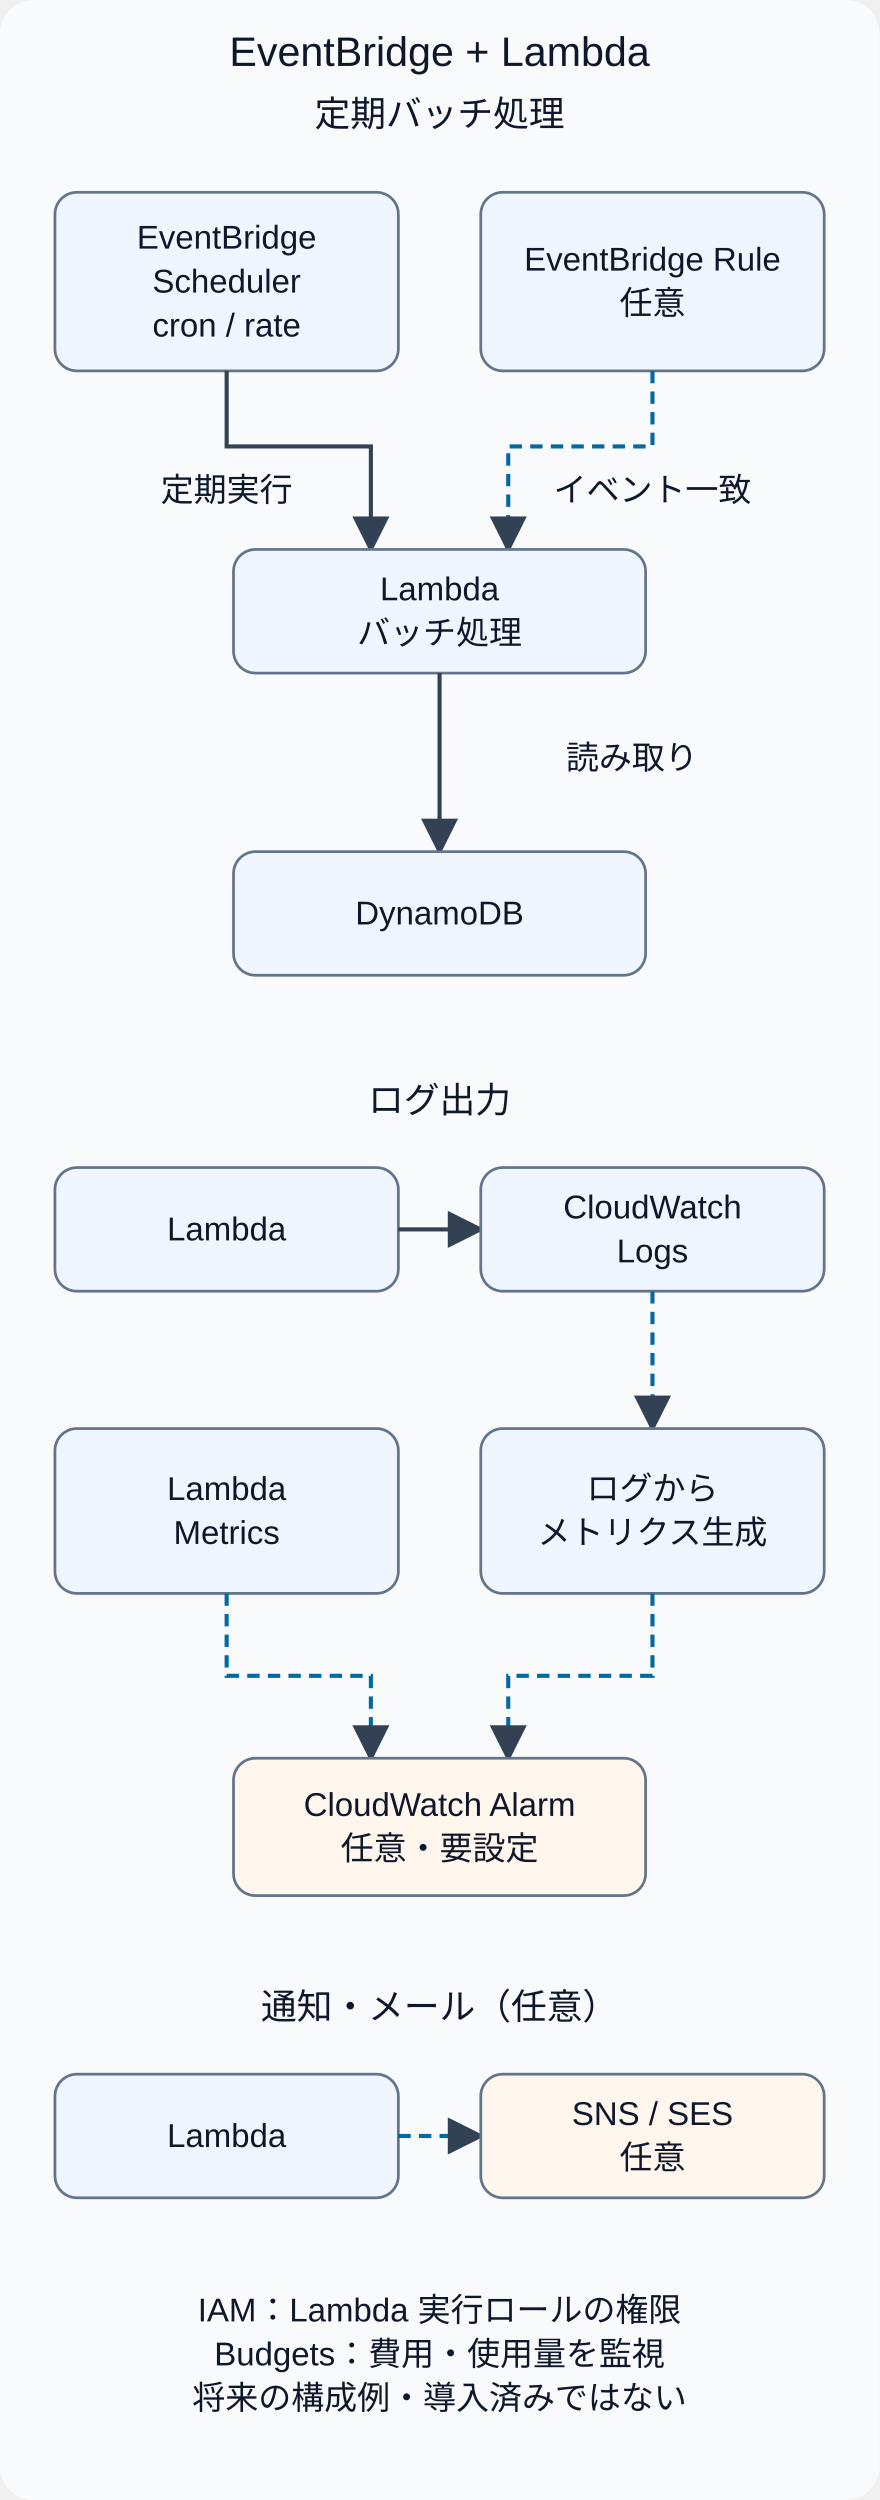
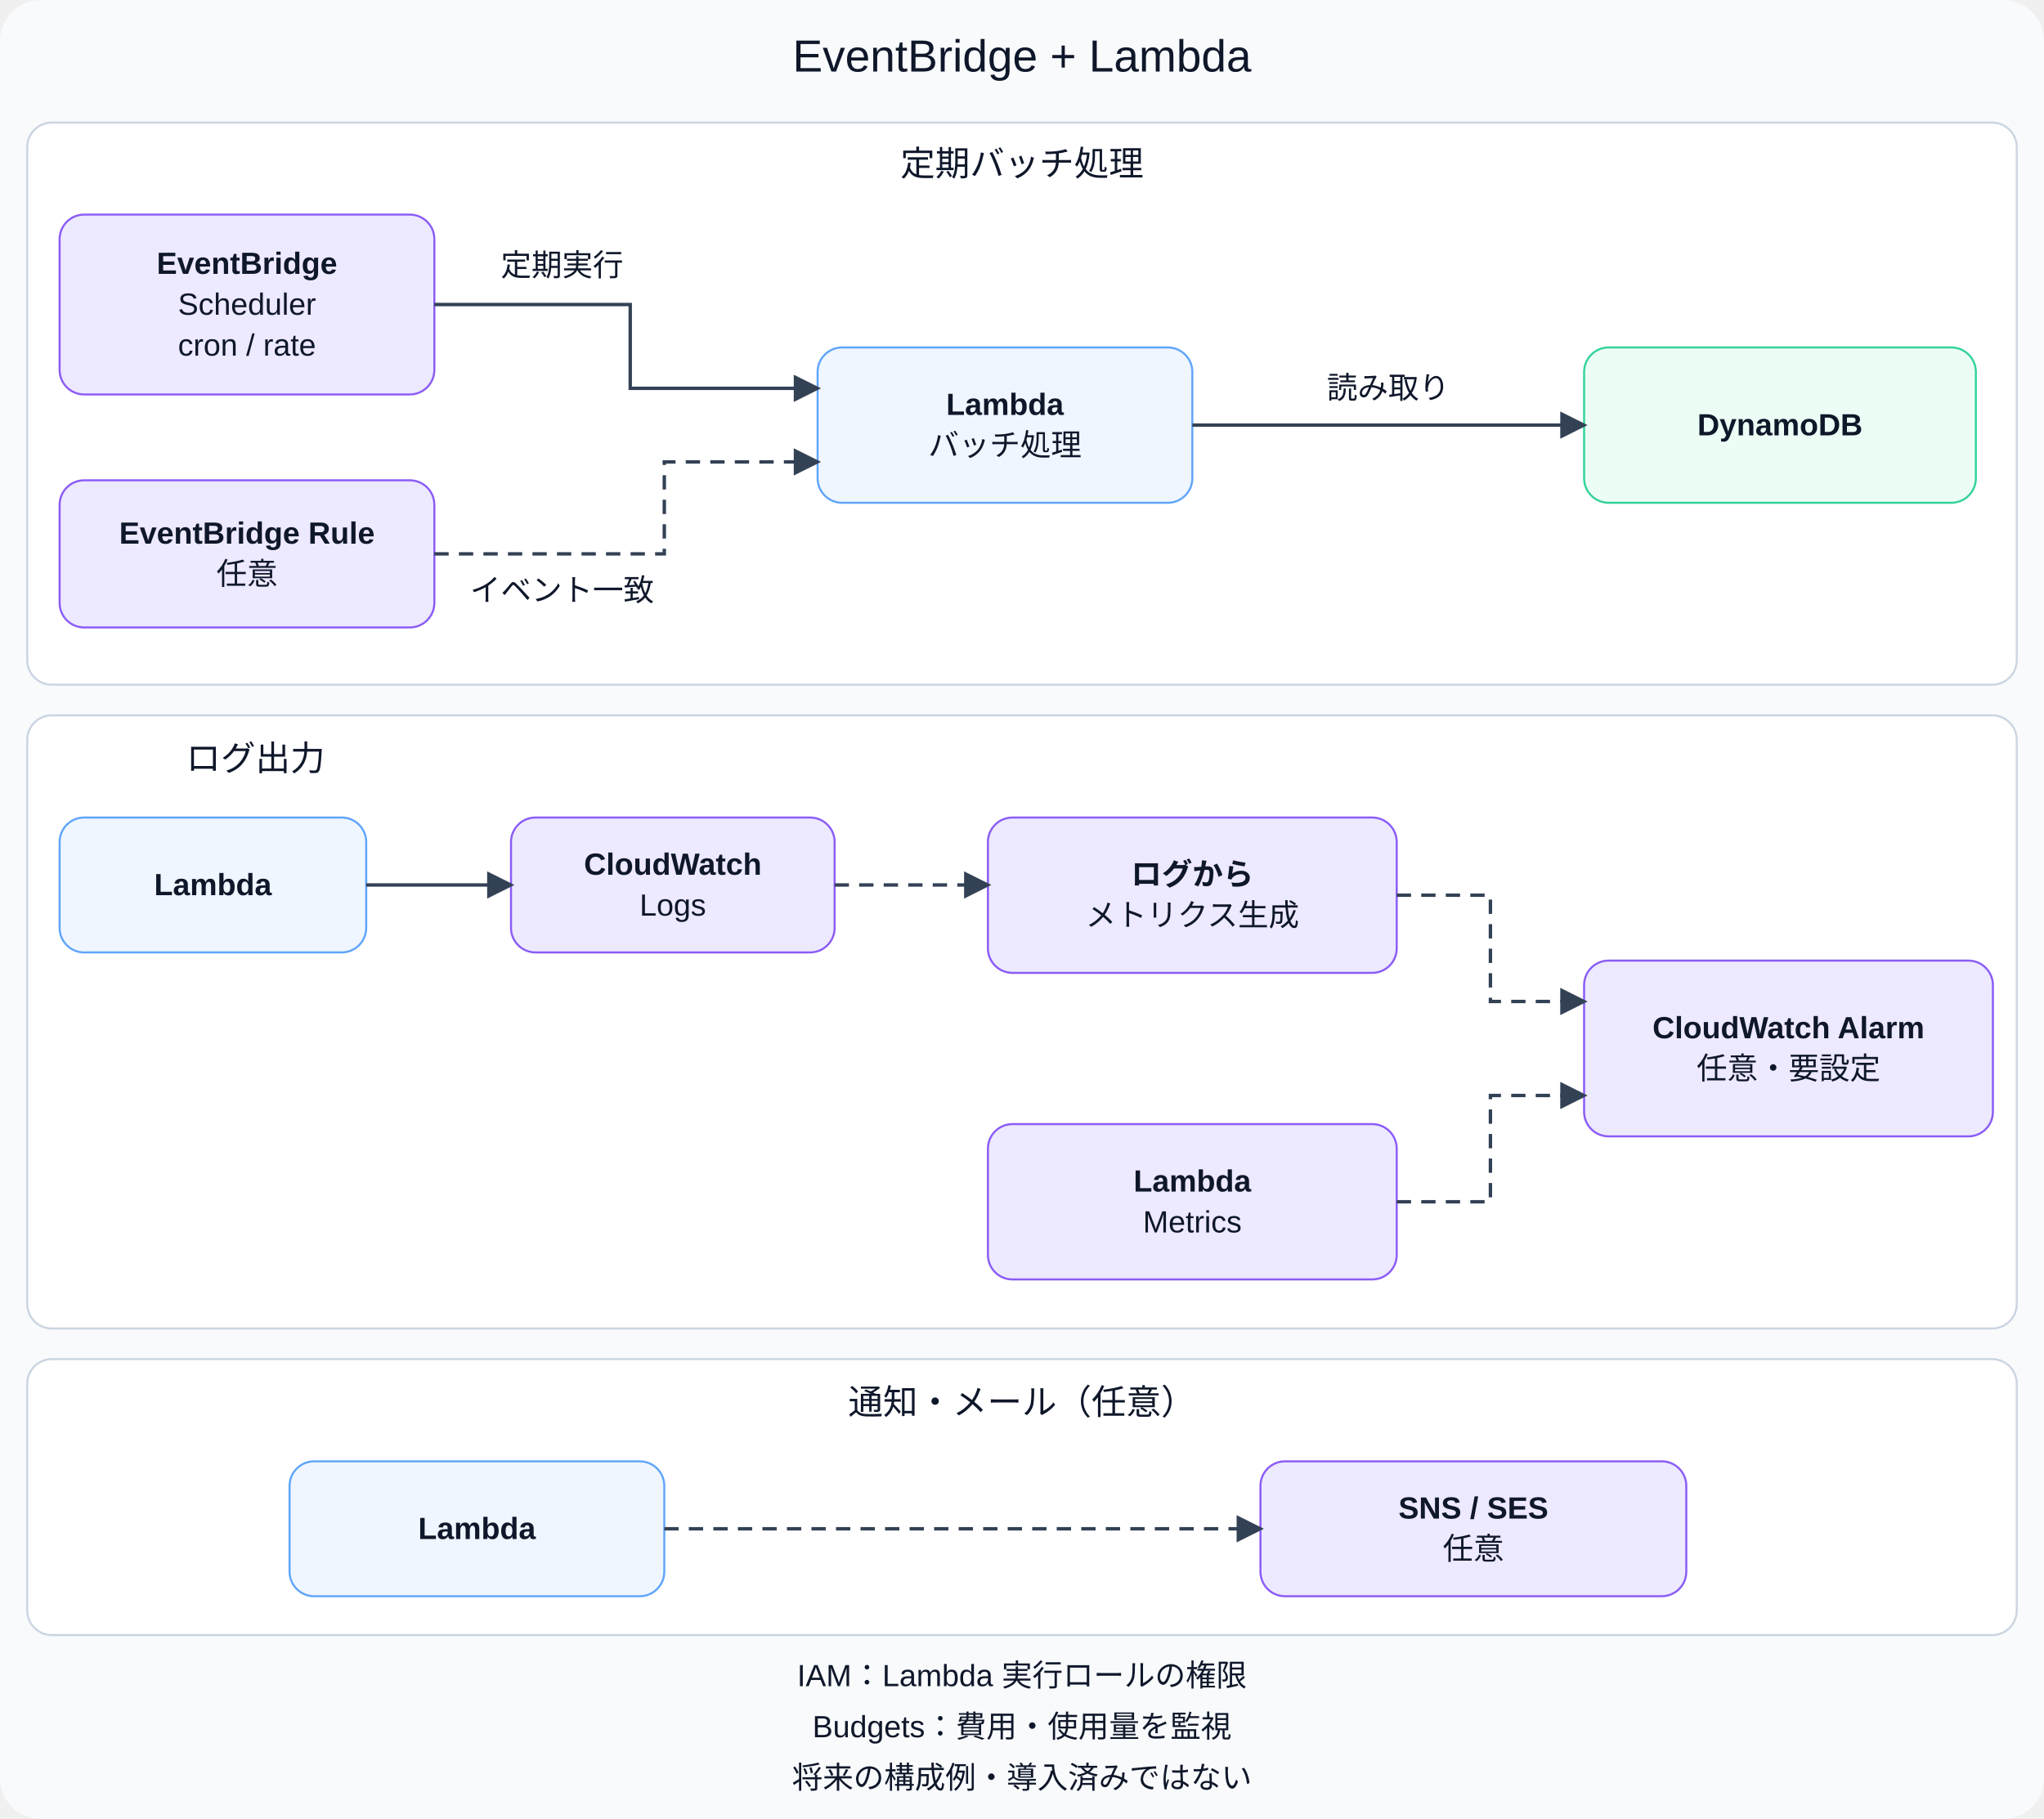
- <svg xmlns="http://www.w3.org/2000/svg" width="640" height="1820" viewBox="0 0 640 1820" role="img" aria-labelledby="title desc" xml:lang="ja">
+ <svg xmlns="http://www.w3.org/2000/svg" width="1000" height="890" viewBox="0 0 1000 890" role="img" aria-labelledby="title desc" xml:lang="ja">
  <defs>
-     <marker id="arrow" markerWidth="9" markerHeight="9" refX="8" refY="4.5" orient="auto">
-       <path d="M0 0 L9 4.5 L0 9 Z" fill="#334155" />
+     <marker id="arrow" markerWidth="8" markerHeight="8" refX="7" refY="4" orient="auto">
+       <path d="M0 0 L8 4 L0 8 Z" fill="#334155" />
    </marker>
  </defs>
-   <rect width="640" height="1820" rx="24" fill="#f8fafc" />
-   <g font-family="Arial, 'Yu Gothic', 'Microsoft JhengHei', sans-serif" fill="#0f172a">
-     <text x="320" y="48" text-anchor="middle" font-size="30">EventBridge + Lambda</text>
-     <text x="320" y="92" text-anchor="middle" font-size="26">定期バッチ処理</text>
+   <rect width="1000" height="890" rx="20" fill="#f8fafc" />
+   <g font-family="Arial, 'Yu Gothic', 'Microsoft JhengHei', sans-serif" fill="#0f172a" font-size="15">
+     <text x="500" y="35" text-anchor="middle" font-size="22" font-weight="400">EventBridge + Lambda</text>
+     <rect x="13.333" y="60" width="973.333" height="275" rx="12" fill="#fff" stroke="#cbd5e1" />
+     <text x="500" y="86" text-anchor="middle" font-size="17" font-weight="400">定期バッチ処理</text>
    <g id="scheduler">
-       <rect x="40" y="140" width="250" height="130" rx="16" fill="#eff6ff" stroke="#64748b" stroke-width="2" />
-       <text x="165" y="181" text-anchor="middle" font-size="24">EventBridge</text>
-       <text x="165" y="213" text-anchor="middle" font-size="24">Scheduler</text>
-       <text x="165" y="245" text-anchor="middle" font-size="24">cron / rate</text>
+       <rect x="29.167" y="105" width="183.333" height="88" rx="12" fill="#ede9fe" stroke="#8b5cf6" />
+       <text x="120.833" y="134.0" text-anchor="middle" font-size="15" font-weight="600">EventBridge</text>
+       <text x="120.833" y="154.0" text-anchor="middle" font-size="15" font-weight="400">Scheduler</text>
+       <text x="120.833" y="174.0" text-anchor="middle" font-size="15" font-weight="400">cron / rate</text>
    </g>
    <g id="rule">
-       <rect x="350" y="140" width="250" height="130" rx="16" fill="#eff6ff" stroke="#64748b" stroke-width="2" />
-       <text x="475" y="197" text-anchor="middle" font-size="24">EventBridge Rule</text>
-       <text x="475" y="229" text-anchor="middle" font-size="24">任意</text>
+       <rect x="29.167" y="235" width="183.333" height="72" rx="12" fill="#ede9fe" stroke="#8b5cf6" />
+       <text x="120.833" y="266.0" text-anchor="middle" font-size="15" font-weight="600">EventBridge Rule</text>
+       <text x="120.833" y="286.0" text-anchor="middle" font-size="15" font-weight="400">任意</text>
    </g>
-     <path d="M165 270 V325 H270 V400" fill="none" stroke="#334155" stroke-width="3" marker-end="url(#arrow)" />
-     <path d="M475 270 V325 H370 V400" fill="none" stroke="#0369a1" stroke-width="3" stroke-dasharray="9 6" marker-end="url(#arrow)" />
-     <text x="165" y="365" text-anchor="middle" font-size="24">定期実行</text>
-     <text x="475" y="365" text-anchor="middle" font-size="24">イベント一致</text>
    <g id="lambda">
-       <rect x="170" y="400" width="300" height="90" rx="16" fill="#eff6ff" stroke="#64748b" stroke-width="2" />
-       <text x="320" y="437" text-anchor="middle" font-size="24">Lambda</text>
-       <text x="320" y="469" text-anchor="middle" font-size="24">バッチ処理</text>
+       <rect x="400" y="170" width="183.333" height="76" rx="12" fill="#eff6ff" stroke="#60a5fa" />
+       <text x="491.667" y="203.0" text-anchor="middle" font-size="15" font-weight="600">Lambda</text>
+       <text x="491.667" y="223.0" text-anchor="middle" font-size="15" font-weight="400">バッチ処理</text>
    </g>
-     <path d="M320 490 V620" fill="none" stroke="#334155" stroke-width="3" marker-end="url(#arrow)" />
-     <text x="460" y="560" text-anchor="middle" font-size="24">読み取り</text>
    <g id="dynamodb">
-       <rect x="170" y="620" width="300" height="90" rx="16" fill="#eff6ff" stroke="#64748b" stroke-width="2" />
-       <text x="320" y="673" text-anchor="middle" font-size="24">DynamoDB</text>
+       <rect x="775" y="170" width="191.667" height="76" rx="12" fill="#ecfdf5" stroke="#34d399" />
+       <text x="870.833" y="213.0" text-anchor="middle" font-size="15" font-weight="600">DynamoDB</text>
    </g>
-     <text x="320" y="810" text-anchor="middle" font-size="26">ログ出力</text>
+     <path data-from="scheduler" data-to="lambda" d="M212.5 149 H308.333 V190 H400" fill="none" stroke="#334155" stroke-width="1.667" marker-end="url(#arrow)" />
+     <path data-from="rule" data-to="lambda" d="M212.5 271 H325 V226 H400" fill="none" stroke="#334155" stroke-width="1.667" stroke-dasharray="7 5" marker-end="url(#arrow)" />
+     <text x="275" y="135" text-anchor="middle" font-size="15" font-weight="400">定期実行</text>
+     <text x="275" y="294" text-anchor="middle" font-size="15" font-weight="400">イベント一致</text>
+     <path data-from="lambda" data-to="dynamodb" d="M583.333 208 H775" fill="none" stroke="#334155" stroke-width="1.667" marker-end="url(#arrow)" />
+     <text x="679.167" y="195" text-anchor="middle" font-size="15" font-weight="400">読み取り</text>
+     <rect x="13.333" y="350" width="973.333" height="300" rx="12" fill="#fff" stroke="#cbd5e1" />
+     <text x="125" y="377" text-anchor="middle" font-size="17" font-weight="400">ログ出力</text>
    <g id="logging-lambda">
-       <rect x="40" y="850" width="250" height="90" rx="16" fill="#eff6ff" stroke="#64748b" stroke-width="2" />
-       <text x="165" y="903" text-anchor="middle" font-size="24">Lambda</text>
+       <rect x="29.167" y="400" width="150" height="66" rx="12" fill="#eff6ff" stroke="#60a5fa" />
+       <text x="104.167" y="438.0" text-anchor="middle" font-size="15" font-weight="600">Lambda</text>
    </g>
-     <path d="M290 895 H350" fill="none" stroke="#334155" stroke-width="3" marker-end="url(#arrow)" />
    <g id="logs">
-       <rect x="350" y="850" width="250" height="90" rx="16" fill="#eff6ff" stroke="#64748b" stroke-width="2" />
-       <text x="475" y="887" text-anchor="middle" font-size="24">CloudWatch</text>
-       <text x="475" y="919" text-anchor="middle" font-size="24">Logs</text>
+       <rect x="250" y="400" width="158.333" height="66" rx="12" fill="#ede9fe" stroke="#8b5cf6" />
+       <text x="329.167" y="428.0" text-anchor="middle" font-size="15" font-weight="600">CloudWatch</text>
+       <text x="329.167" y="448.0" text-anchor="middle" font-size="15" font-weight="400">Logs</text>
+     </g>
+     <g id="log-metrics">
+       <rect x="483.333" y="400" width="200" height="76" rx="12" fill="#ede9fe" stroke="#8b5cf6" />
+       <text x="583.333" y="433.0" text-anchor="middle" font-size="15" font-weight="600">ログから</text>
+       <text x="583.333" y="453.0" text-anchor="middle" font-size="15" font-weight="400">メトリクス生成</text>
    </g>
    <g id="lambda-metrics">
-       <rect x="40" y="1040" width="250" height="120" rx="16" fill="#eff6ff" stroke="#64748b" stroke-width="2" />
-       <text x="165" y="1092" text-anchor="middle" font-size="24">Lambda</text>
-       <text x="165" y="1124" text-anchor="middle" font-size="24">Metrics</text>
+       <rect x="483.333" y="550" width="200" height="76" rx="12" fill="#ede9fe" stroke="#8b5cf6" />
+       <text x="583.333" y="583.0" text-anchor="middle" font-size="15" font-weight="600">Lambda</text>
+       <text x="583.333" y="603.0" text-anchor="middle" font-size="15" font-weight="400">Metrics</text>
    </g>
-     <path d="M475 940 V1040" fill="none" stroke="#0369a1" stroke-width="3" stroke-dasharray="9 6" marker-end="url(#arrow)" />
-     <g id="log-metrics">
-       <rect x="350" y="1040" width="250" height="120" rx="16" fill="#eff6ff" stroke="#64748b" stroke-width="2" />
-       <text x="475" y="1092" text-anchor="middle" font-size="24">ログから</text>
-       <text x="475" y="1124" text-anchor="middle" font-size="24">メトリクス生成</text>
+     <g id="alarm">
+       <rect x="775" y="470" width="200" height="86" rx="12" fill="#ede9fe" stroke="#8b5cf6" />
+       <text x="875" y="508.0" text-anchor="middle" font-size="15" font-weight="600">CloudWatch Alarm</text>
+       <text x="875" y="528.0" text-anchor="middle" font-size="15" font-weight="400">任意・要設定</text>
    </g>
-     <path d="M165 1160 V1220 H270 V1280" fill="none" stroke="#0369a1" stroke-width="3" stroke-dasharray="9 6" marker-end="url(#arrow)" />
-     <path d="M475 1160 V1220 H370 V1280" fill="none" stroke="#0369a1" stroke-width="3" stroke-dasharray="9 6" marker-end="url(#arrow)" />
-     <g id="alarm">
-       <rect x="170" y="1280" width="300" height="100" rx="16" fill="#fff7ed" stroke="#64748b" stroke-width="2" />
-       <text x="320" y="1322" text-anchor="middle" font-size="24">CloudWatch Alarm</text>
-       <text x="320" y="1354" text-anchor="middle" font-size="24">任意・要設定</text>
+     <path data-from="logging-lambda" data-to="logs" d="M179.167 433 H250" fill="none" stroke="#334155" stroke-width="1.667" marker-end="url(#arrow)" />
+     <path data-from="logs" data-to="log-metrics" d="M408.333 433 H483.333" fill="none" stroke="#334155" stroke-width="1.667" stroke-dasharray="7 5" marker-end="url(#arrow)" />
+     <path data-from="log-metrics" data-to="alarm" d="M683.333 438 H729.167 V490 H775" fill="none" stroke="#334155" stroke-width="1.667" stroke-dasharray="7 5" marker-end="url(#arrow)" />
+     <path data-from="lambda-metrics" data-to="alarm" d="M683.333 588 H729.167 V536 H775" fill="none" stroke="#334155" stroke-width="1.667" stroke-dasharray="7 5" marker-end="url(#arrow)" />
+     <rect x="13.333" y="665" width="973.333" height="135" rx="12" fill="#fff" stroke="#cbd5e1" />
+     <text x="500" y="692" text-anchor="middle" font-size="17" font-weight="400">通知・メール（任意）</text>
+     <g id="notifying-lambda">
+       <rect x="141.667" y="715" width="183.333" height="66" rx="12" fill="#eff6ff" stroke="#60a5fa" />
+       <text x="233.333" y="753.0" text-anchor="middle" font-size="15" font-weight="600">Lambda</text>
    </g>
-     <text x="320" y="1470" text-anchor="middle" font-size="26">通知・メール（任意）</text>
-     <g id="notifying-lambda">
-       <rect x="40" y="1510" width="250" height="90" rx="16" fill="#eff6ff" stroke="#64748b" stroke-width="2" />
-       <text x="165" y="1563" text-anchor="middle" font-size="24">Lambda</text>
+     <g id="destinations">
+       <rect x="616.667" y="715" width="208.333" height="66" rx="12" fill="#ede9fe" stroke="#8b5cf6" />
+       <text x="720.833" y="743.0" text-anchor="middle" font-size="15" font-weight="600">SNS / SES</text>
+       <text x="720.833" y="763.0" text-anchor="middle" font-size="15" font-weight="400">任意</text>
    </g>
-     <path d="M290 1555 H350" fill="none" stroke="#0369a1" stroke-width="3" stroke-dasharray="9 6" marker-end="url(#arrow)" />
-     <g id="destinations">
-       <rect x="350" y="1510" width="250" height="90" rx="16" fill="#fff7ed" stroke="#64748b" stroke-width="2" />
-       <text x="475" y="1547" text-anchor="middle" font-size="24">SNS / SES</text>
-       <text x="475" y="1579" text-anchor="middle" font-size="24">任意</text>
-     </g>
-     <text x="320" y="1690" text-anchor="middle" font-size="24">IAM：Lambda 実行ロールの権限</text>
-     <text x="320" y="1722" text-anchor="middle" font-size="24">Budgets：費用・使用量を監視</text>
-     <text x="320" y="1754" text-anchor="middle" font-size="24">将来の構成例・導入済みではない</text>
+     <path data-from="notifying-lambda" data-to="destinations" d="M325 748 H616.667" fill="none" stroke="#334155" stroke-width="1.667" stroke-dasharray="7 5" marker-end="url(#arrow)" />
+     <text x="500" y="825" text-anchor="middle" font-size="15" font-weight="400">IAM：Lambda 実行ロールの権限</text>
+     <text x="500" y="850" text-anchor="middle" font-size="15" font-weight="400">Budgets：費用・使用量を監視</text>
+     <text x="500" y="875" text-anchor="middle" font-size="15" font-weight="400">将来の構成例・導入済みではない</text>
  </g>
</svg>
